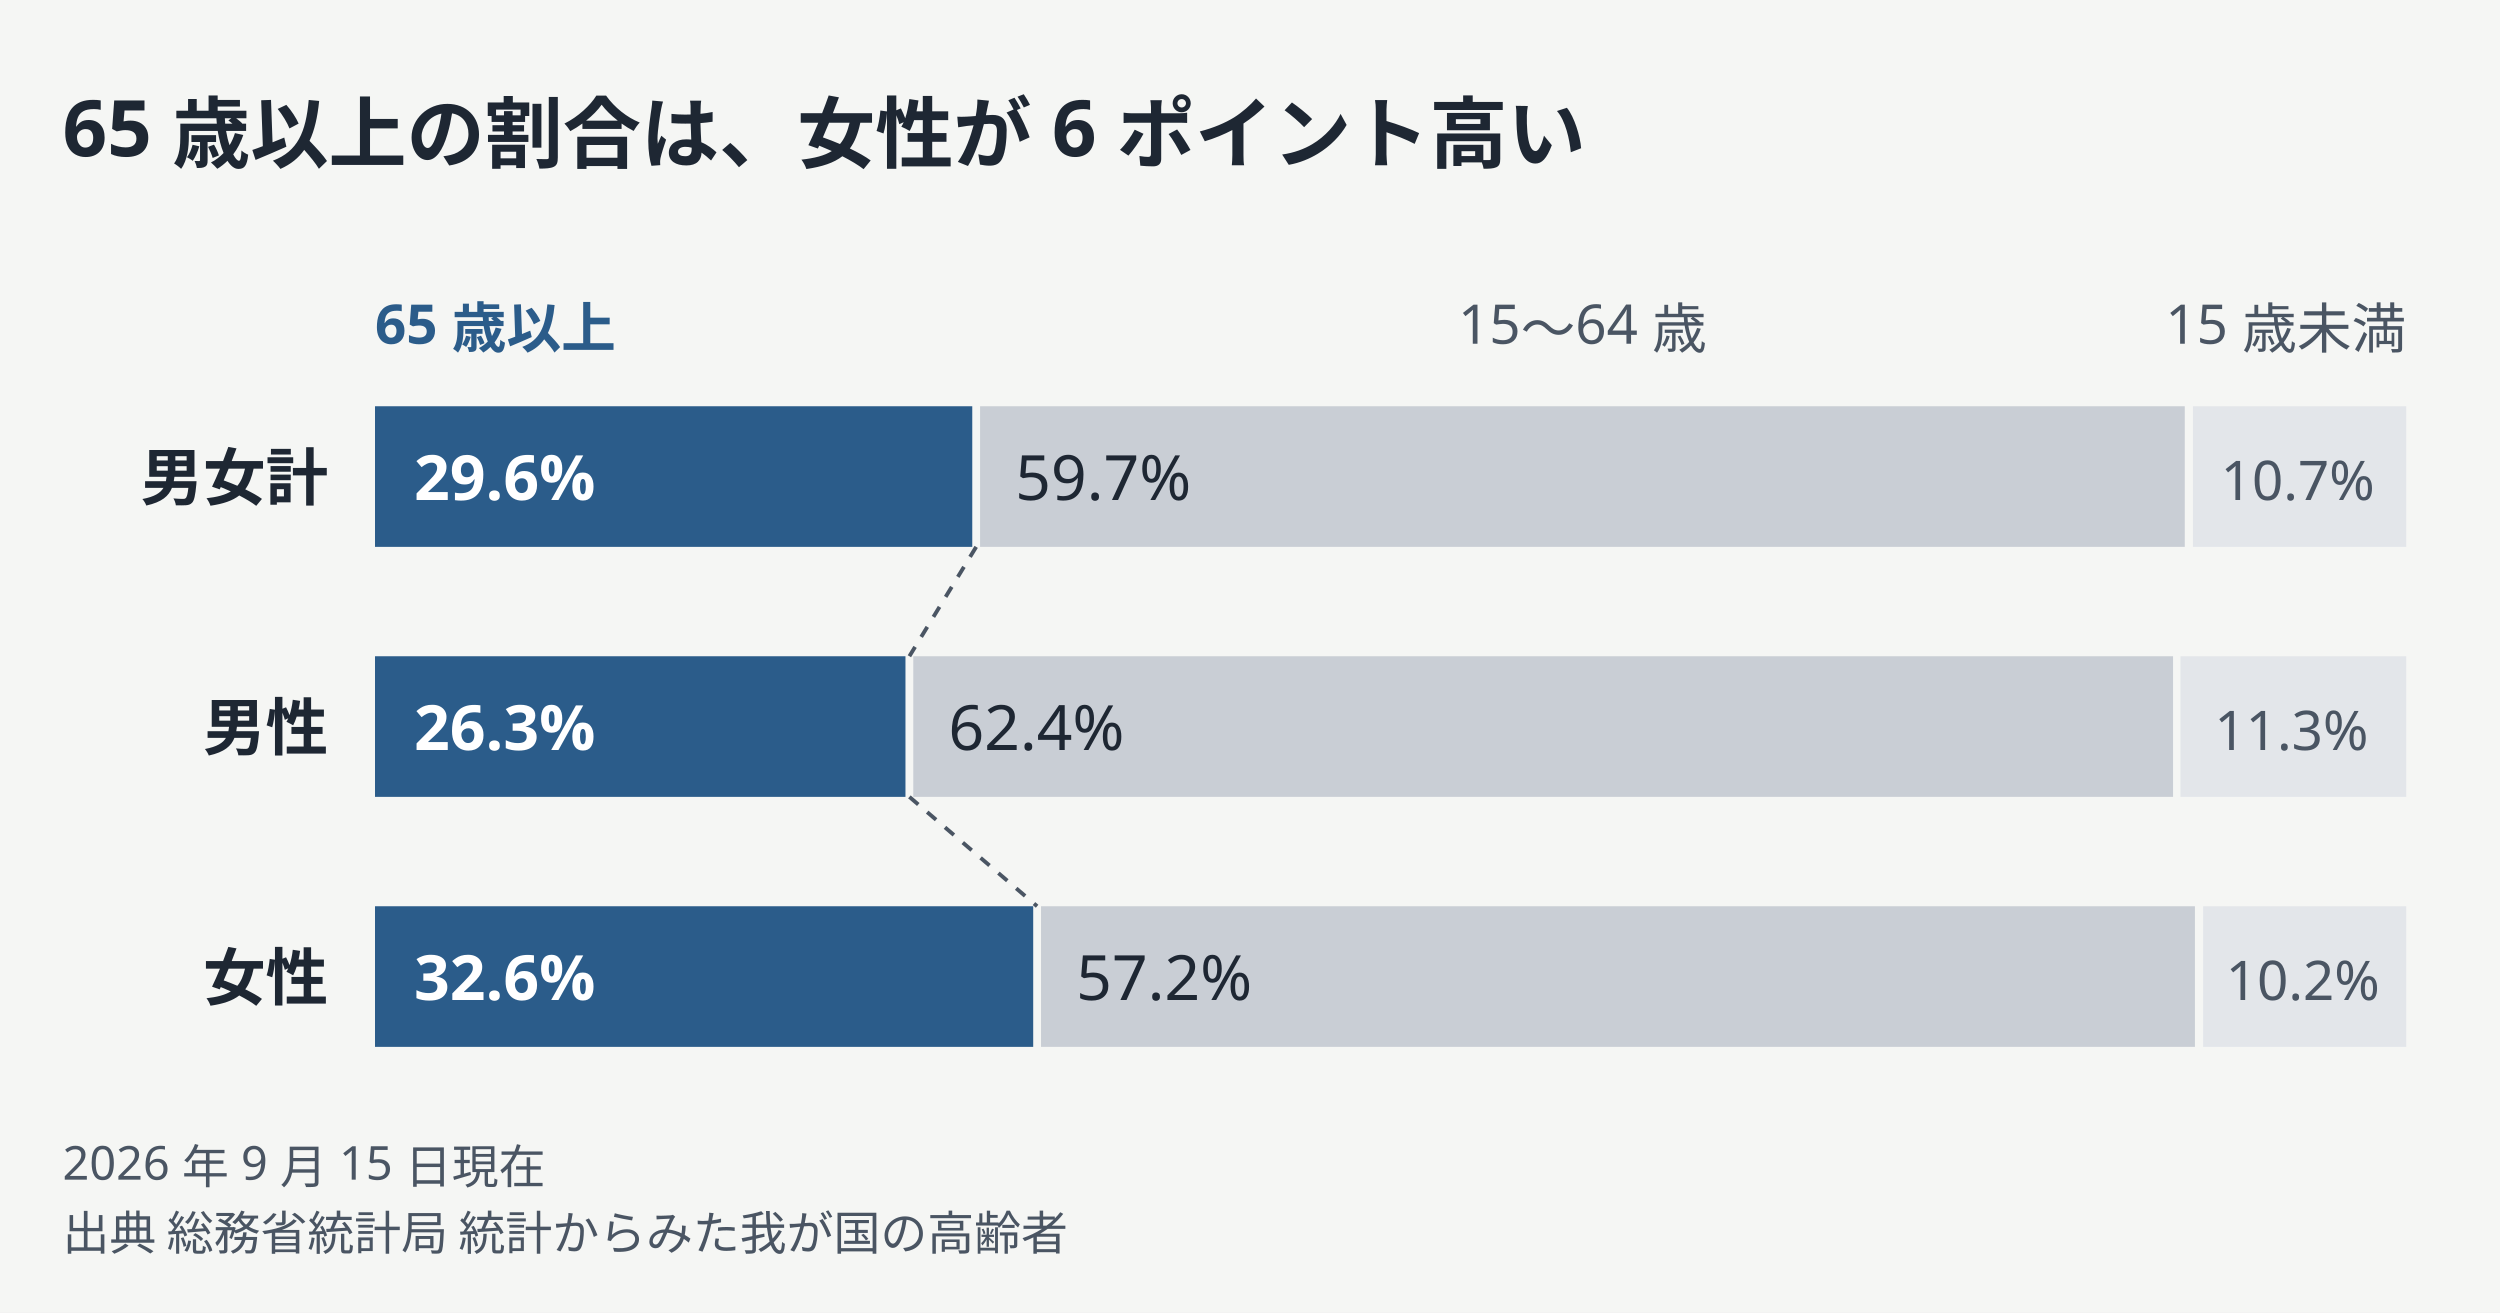
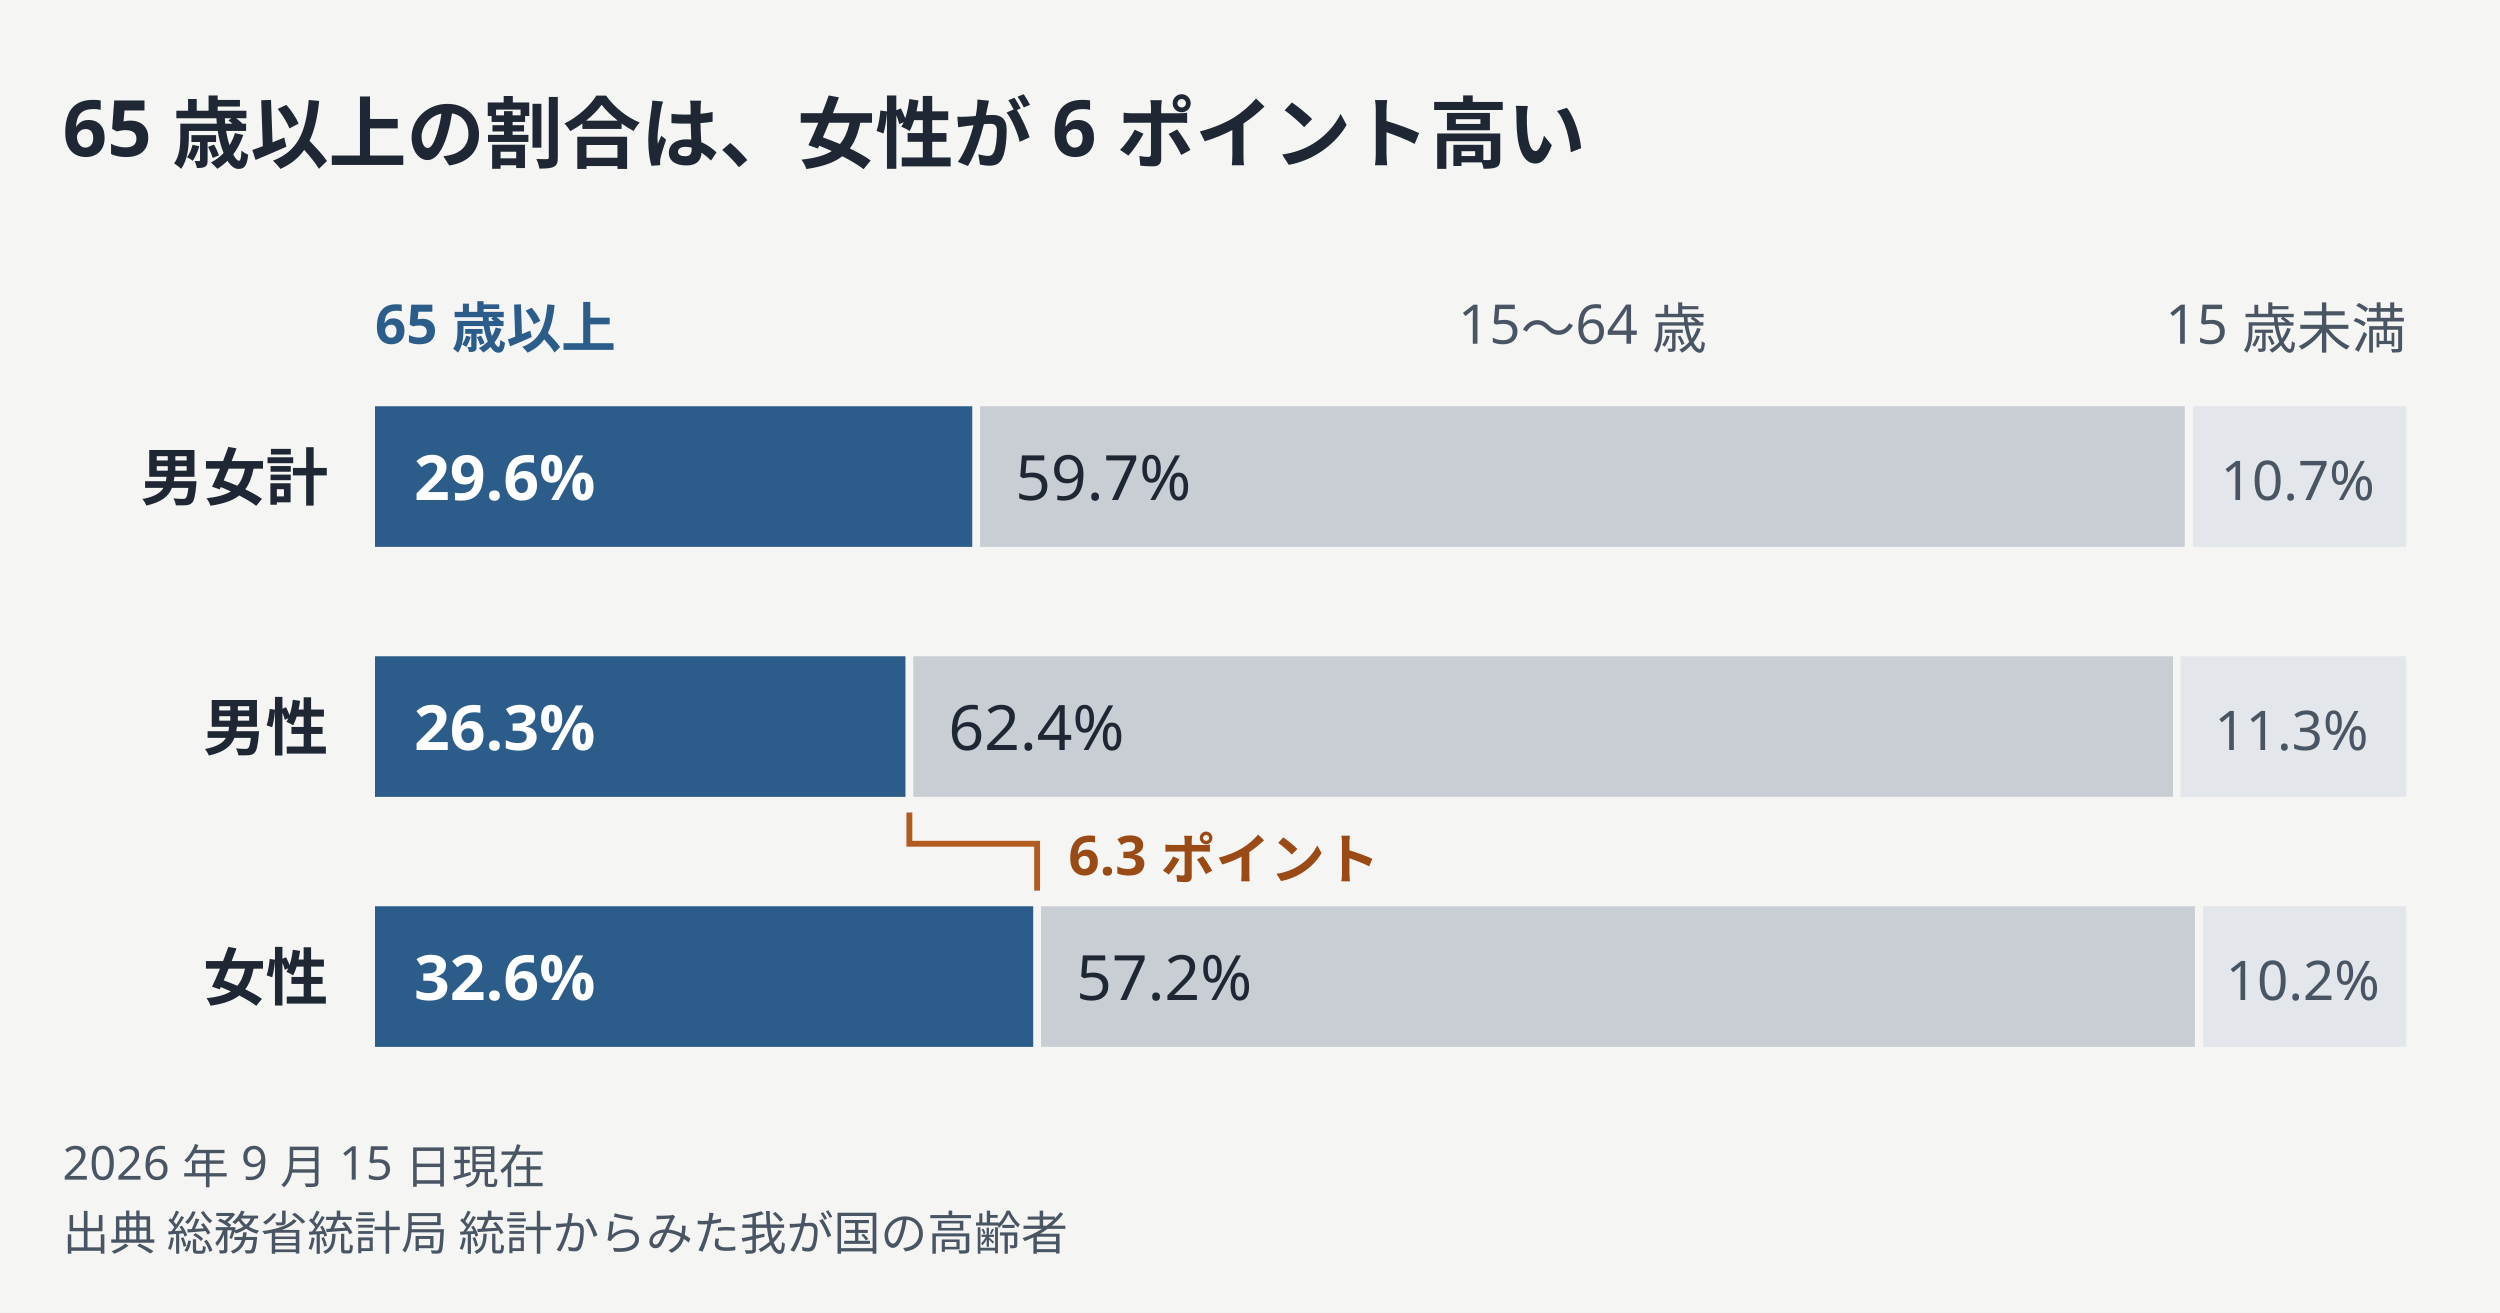
<svg xmlns="http://www.w3.org/2000/svg" viewBox="0 0 640 336" width="640" height="336" font-family="'BIZ UDPGothic','Yu Gothic UI','Meiryo','Hiragino Sans','Noto Sans JP',sans-serif">
  <rect x="0" y="0" width="640" height="336" fill="#f5f6f4" />
  <style>
    .title { font-size: 20px; font-weight: 700; fill: #1e2733; }
    .h { font-size: 16px; font-weight: 700; fill: #1e2733; }
    .t { font-size: 16px; fill: #1e2733; }
    .s { font-size: 14px; fill: #4a5563; }
    .p { font-size: 14px; font-weight: 700; fill: #2b5c8a; }
    .o { font-size: 14px; font-weight: 700; fill: #9a4a14; }
    .src { font-size: 12px; fill: #4a5563; }
  </style>
  <text x="16" y="40" class="title">65 歳以上の割合は、女性が 6 ポイント高い</text>
  <text x="96" y="88" class="p">65 歳以上</text>
  <text x="405.1" y="88" class="s" text-anchor="middle">15～64 歳</text>
  <text x="616" y="88" class="s" text-anchor="end">15 歳未満</text>
  <text x="84" y="128.0" class="h" text-anchor="end">男女計</text>
  <rect x="96" y="104" width="152.9" height="36" fill="#2b5c8a" />
  <rect x="250.9" y="104" width="308.4" height="36" fill="#c9ced5" />
  <rect x="561.4" y="104" width="54.6" height="36" fill="#e3e6ea" />
  <text x="106" y="128.0" font-size="16" font-weight="700" fill="#ffffff">29.6%</text>
  <text x="259.9" y="128.0" class="t">59.7%</text>
  <text x="588.2" y="128.0" class="s" text-anchor="middle">10.7%</text>
  <text x="84" y="192.0" class="h" text-anchor="end">男性</text>
  <rect x="96" y="168" width="135.8" height="36" fill="#2b5c8a" />
  <rect x="233.8" y="168" width="322.5" height="36" fill="#c9ced5" />
  <rect x="558.2" y="168" width="57.8" height="36" fill="#e3e6ea" />
  <text x="106" y="192.0" font-size="16" font-weight="700" fill="#ffffff">26.3%</text>
  <text x="242.8" y="192.0" class="t">62.4%</text>
  <text x="586.6" y="192.0" class="s" text-anchor="middle">11.3%</text>
-   <path d="M249.9,140 L232.8,168" stroke="#4a5563" stroke-width="1" stroke-dasharray="3 3" />
  <text x="84" y="256.0" class="h" text-anchor="end">女性</text>
  <rect x="96" y="232" width="168.5" height="36" fill="#2b5c8a" />
  <rect x="266.5" y="232" width="295.4" height="36" fill="#c9ced5" />
  <rect x="564.0" y="232" width="52.0" height="36" fill="#e3e6ea" />
  <text x="106" y="256.0" font-size="16" font-weight="700" fill="#ffffff">32.6%</text>
  <text x="275.5" y="256.0" class="t">57.2%</text>
  <text x="589.5" y="256.0" class="s" text-anchor="middle">10.2%</text>
-   <path d="M232.8,204 L265.5,232" stroke="#4a5563" stroke-width="1" stroke-dasharray="3 3" />
+   <path d="M232.8,208.0 V216.0 H265.5 V228.0" fill="none" stroke="#b35a1f" stroke-width="1.5" />
+   <text x="273.5" y="224.0" class="o">6.3 ポイント</text>
  <text x="16" y="302" class="src">2026 年 9 月 15 日現在</text>
  <text x="16" y="320" class="src">出典 総務省統計局 統計からみた我が国の高齢者</text>
</svg>
